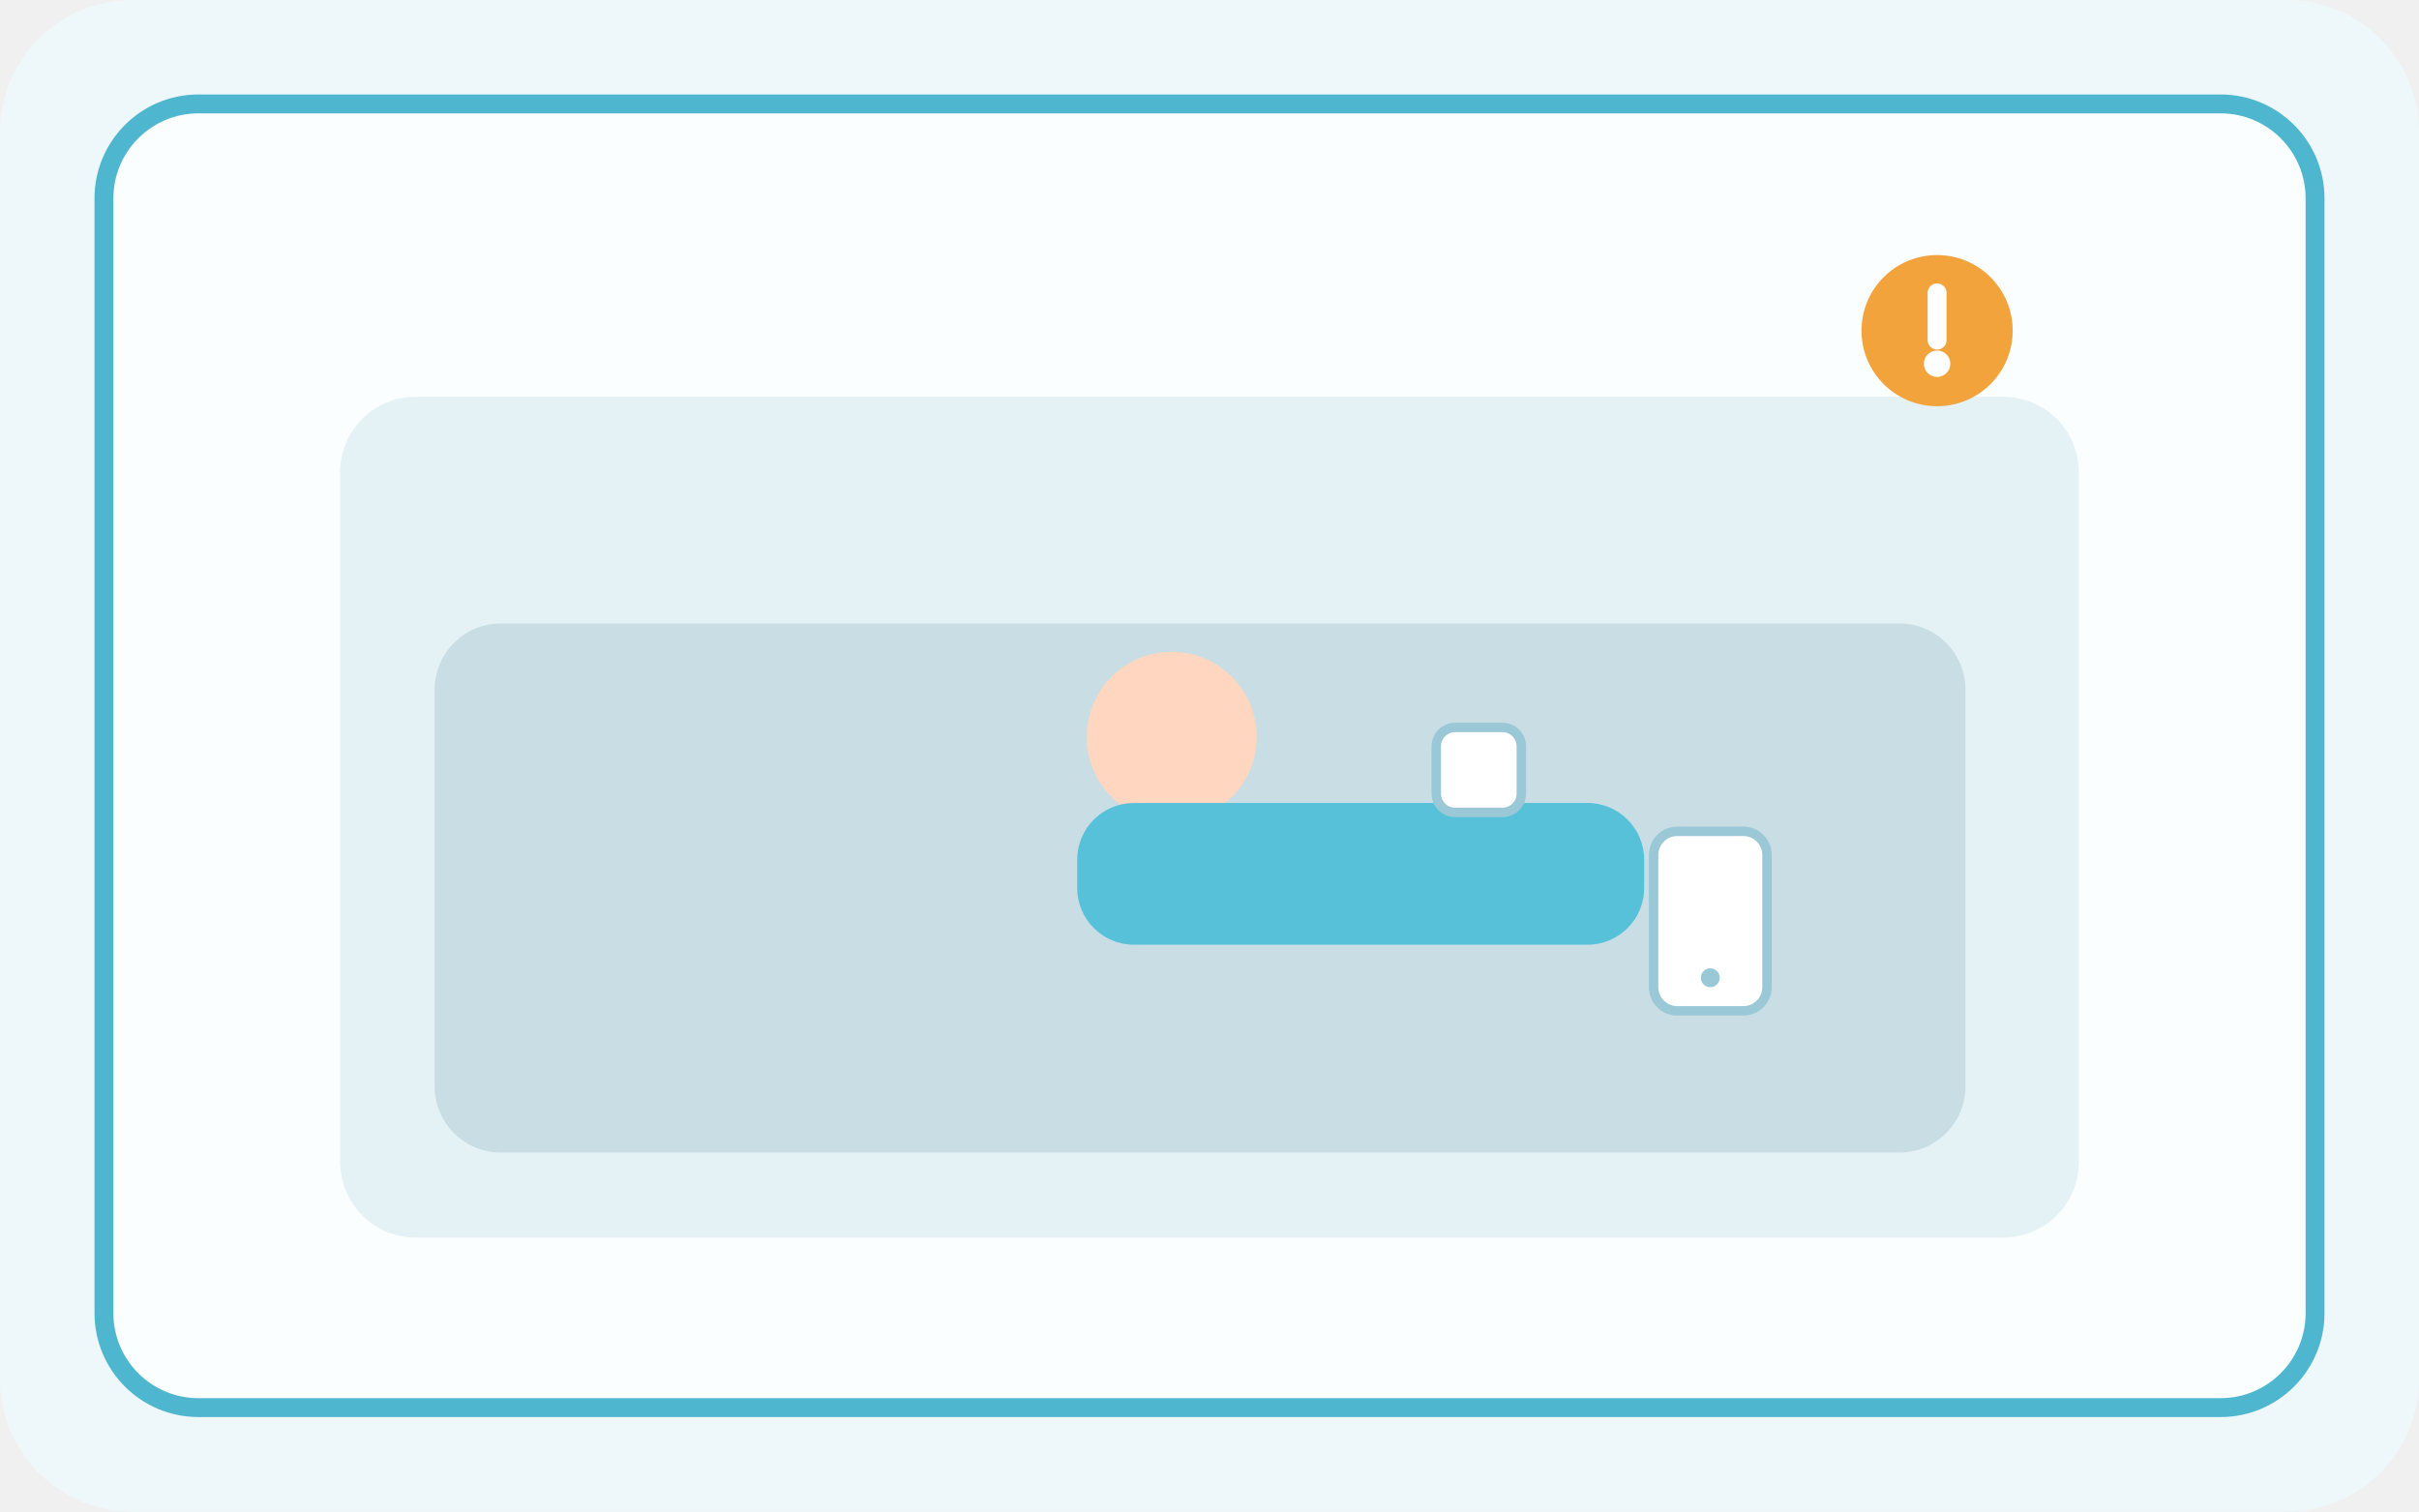
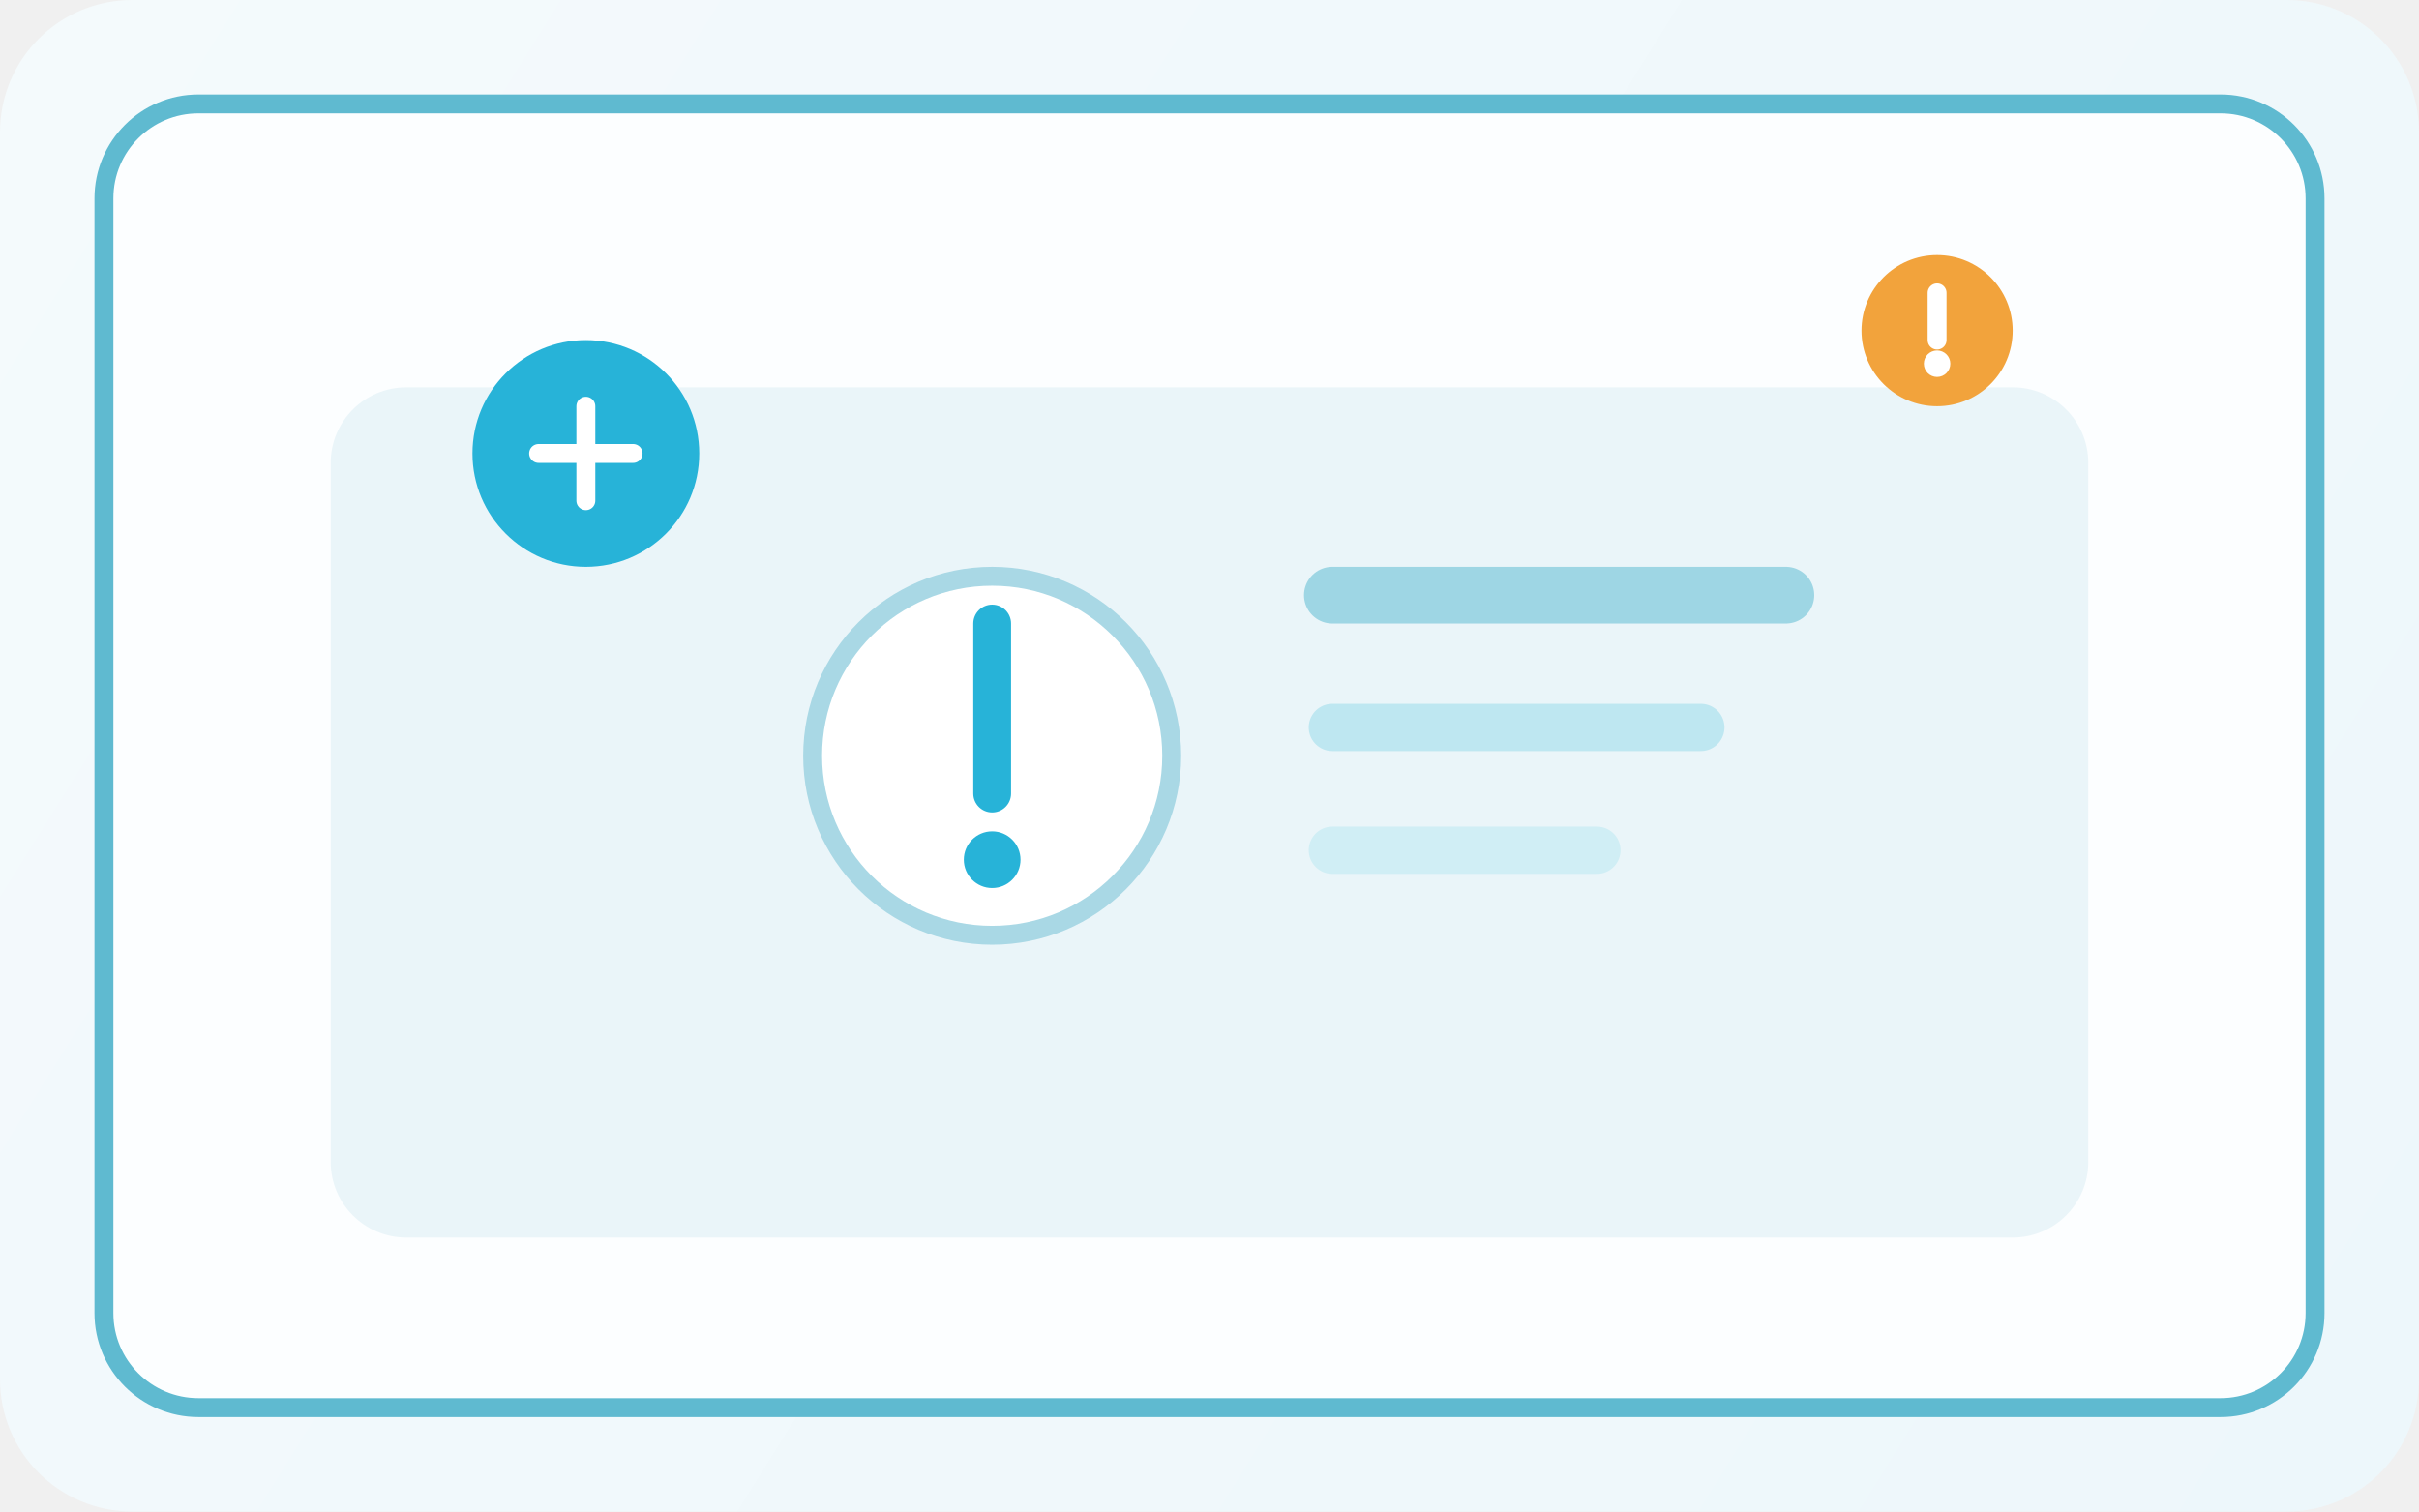
<svg xmlns="http://www.w3.org/2000/svg" width="512" height="320" viewBox="0 0 512 320" fill="none">
-   <rect width="512" height="320" rx="28" fill="#EEF8FB" />
-   <rect x="22" y="22" width="468" height="276" rx="20" fill="#FAFEFF" stroke="#4FB6CF" stroke-width="4" />
-   <rect x="72" y="84" width="368" height="178" rx="16" fill="#E4F1F5" />
-   <rect x="92" y="132" width="324" height="112" rx="14" fill="#C8DDE4" />
-   <circle cx="248" cy="156" r="18" fill="#FFD6BF" />
-   <rect x="228" y="170" width="120" height="30" rx="12" fill="#57C1D9" />
-   <rect x="304" y="154" width="18" height="18" rx="4" fill="#FFFFFF" stroke="#9BC8D6" stroke-width="2" />
-   <rect x="350" y="176" width="24" height="38" rx="5" fill="#FFFFFF" stroke="#9BC8D6" stroke-width="2" />
-   <circle cx="362" cy="207" r="2" fill="#9BC8D6" />
+   <defs>
+     <linearGradient id="page" x1="0" y1="0" x2="512" y2="320" gradientUnits="userSpaceOnUse">
+       <stop offset="0" stop-color="#F4FAFC" />
+       <stop offset="1" stop-color="#EDF7FB" />
+     </linearGradient>
+   </defs>
+   <rect width="512" height="320" rx="28" fill="url(#page)" />
+   <rect x="22" y="22" width="468" height="276" rx="20" fill="#FCFEFF" stroke="#5FBAD0" stroke-width="4" />
+   <rect x="70" y="82" width="372" height="180" rx="16" fill="#EAF5F9" />
+   <circle cx="124" cy="96" r="24" fill="#27B3D8" />
+   <path d="M114 96H134" stroke="white" stroke-width="4" stroke-linecap="round" />
+   <path d="M124 86V106" stroke="white" stroke-width="4" stroke-linecap="round" />
+   <circle cx="210" cy="160" r="38" fill="#FFFFFF" stroke="#A9D8E5" stroke-width="4" />
+   <path d="M210 132V168" stroke="#27B3D8" stroke-width="8" stroke-linecap="round" />
+   <circle cx="210" cy="182" r="6" fill="#27B3D8" />
+   <path d="M282 126H378" stroke="#9ED6E4" stroke-width="12" stroke-linecap="round" />
+   <path d="M282 154H360" stroke="#BEE7F1" stroke-width="10" stroke-linecap="round" />
+   <path d="M282 180H338" stroke="#D0EEF5" stroke-width="10" stroke-linecap="round" />
  <circle cx="410" cy="70" r="16" fill="#F2A33C" />
  <path d="M410 62V72" stroke="white" stroke-width="4" stroke-linecap="round" />
  <circle cx="410" cy="77" r="2.8" fill="white" />
</svg>
